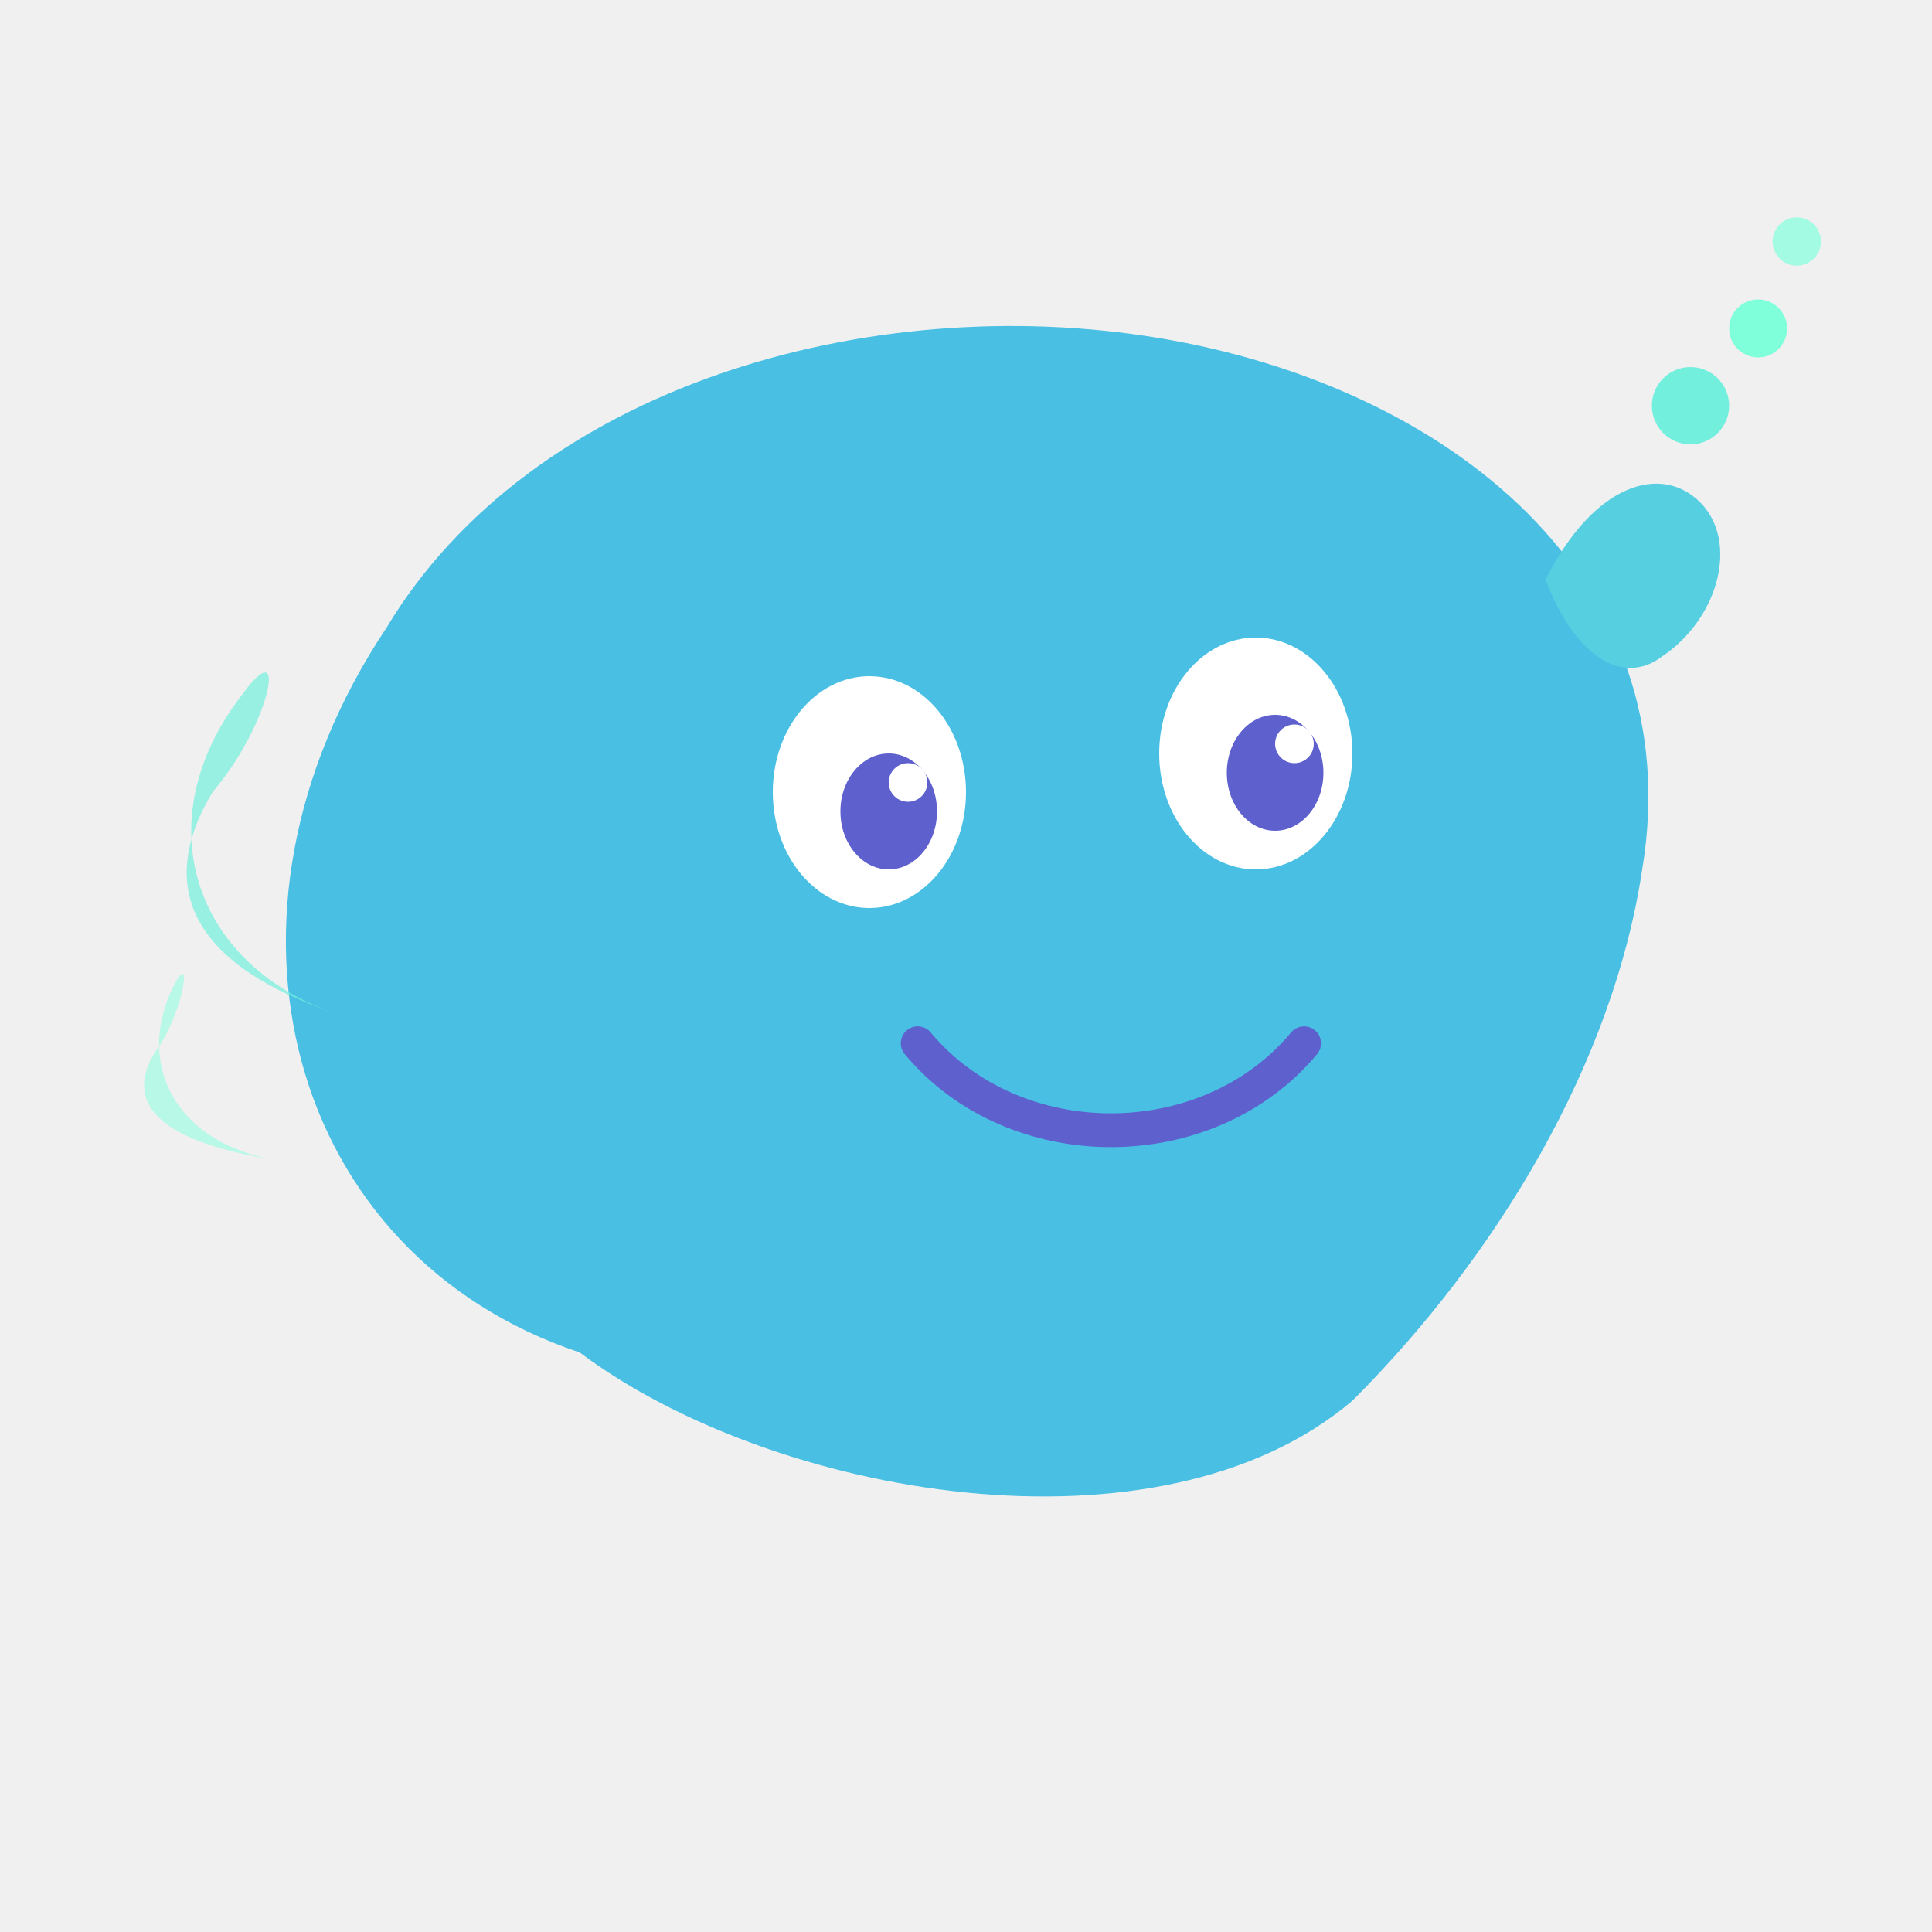
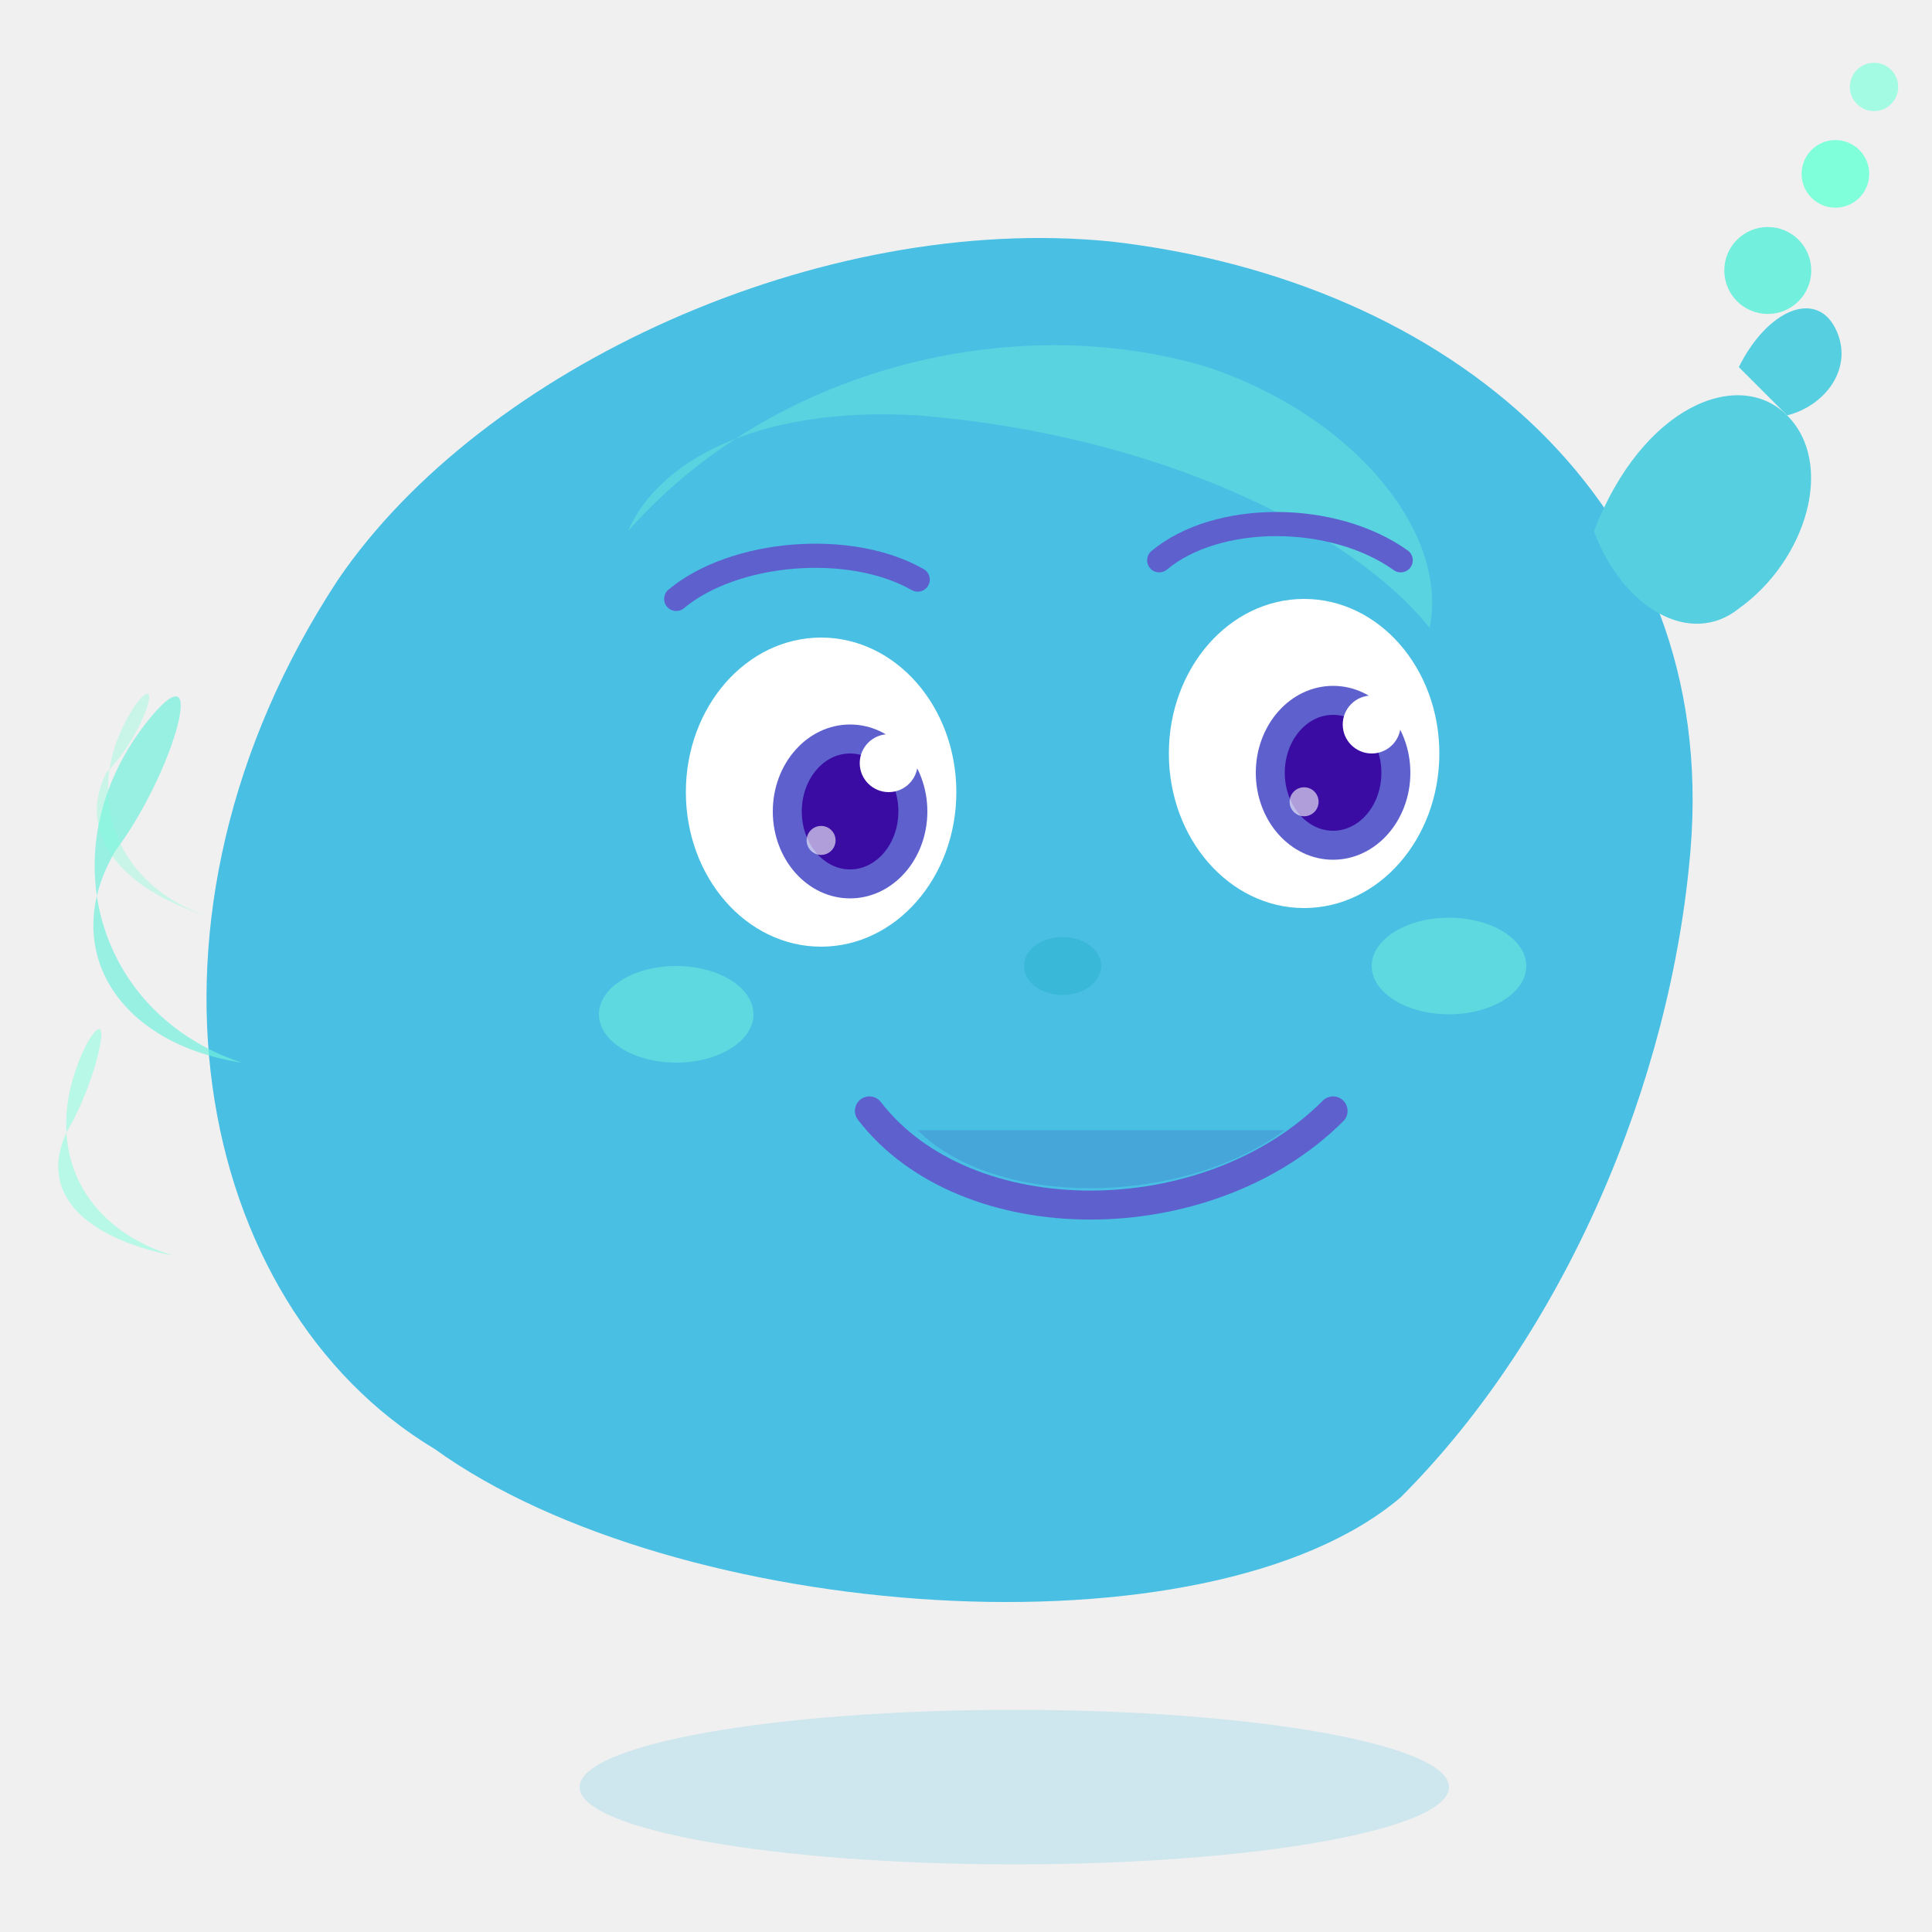
<svg xmlns="http://www.w3.org/2000/svg" viewBox="0 0 200 200" width="200" height="200">
-   <path d="M60 140 C30 130, 20 95, 40 65 C55 40, 90 30, 120 35 C150 40, 175 60, 170 90 C167 110, 155 130, 140 145 C120 162, 80 155, 60 140 Z" fill="#48BFE3" />
-   <path d="M35 105 C20 100, 15 85, 25 72 C30 65, 28 75, 22 82 C16 92, 20 100, 35 105 Z" fill="#72EFDD" opacity="0.7" />
-   <path d="M28 120 C18 118, 14 110, 18 102 C20 98, 19 105, 16 109 C13 114, 16 118, 28 120 Z" fill="#80FFDB" opacity="0.5" />
-   <ellipse cx="90" cy="82" rx="10" ry="12" fill="white" />
-   <ellipse cx="92" cy="84" rx="5" ry="6" fill="#5E60CE" />
-   <circle cx="94" cy="81" r="2" fill="white" />
-   <ellipse cx="130" cy="78" rx="10" ry="12" fill="white" />
-   <ellipse cx="132" cy="80" rx="5" ry="6" fill="#5E60CE" />
-   <circle cx="134" cy="77" r="2" fill="white" />
-   <path d="M95 108 C105 120, 125 120, 135 108" fill="none" stroke="#5E60CE" stroke-width="3.5" stroke-linecap="round" />
-   <path d="M160 60 C165 50, 172 48, 176 52 C180 56, 178 64, 172 68 C168 71, 163 68, 160 60 Z" fill="#56CFE1" />
-   <circle cx="175" cy="42" r="4" fill="#72EFDD" />
-   <circle cx="182" cy="34" r="3" fill="#80FFDB" />
-   <circle cx="186" cy="25" r="2.5" fill="#80FFDB" opacity="0.7" />
+   <ellipse cx="105" cy="185" rx="45" ry="8" fill="#48BFE3" opacity="0.2" />
+   <path d="M45 150 C20 135, 12 95, 35 60 C50 38, 85 22, 115 25 C150 29, 178 52, 175 88 C173 112, 162 138, 145 155 C125 172, 70 168, 45 150 Z" fill="#48BFE3" />
+   <path d="M65 55 C80 38, 105 32, 125 38 C140 43, 150 55, 148 65 C140 55, 120 45, 95 43 C78 42, 68 48, 65 55 Z" fill="#72EFDD" opacity="0.4" />
+   <path d="M25 110 C10 105, 5 88, 15 75 C22 66, 18 80, 12 88 C6 98, 12 108, 25 110 Z" fill="#72EFDD" opacity="0.7" />
+   <path d="M18 130 C8 127, 4 118, 9 108 C12 103, 10 112, 7 117 C4 123, 8 128, 18 130 Z" fill="#80FFDB" opacity="0.5" />
+   <path d="M22 95 C12 92, 8 82, 14 73 C17 69, 15 76, 11 80 C8 86, 12 92, 22 95 Z" fill="#80FFDB" opacity="0.35" />
+   <path d="M70 62 C76 57, 88 56, 95 60" fill="none" stroke="#5E60CE" stroke-width="2.5" stroke-linecap="round" />
+   <path d="M120 58 C126 53, 138 53, 145 58" fill="none" stroke="#5E60CE" stroke-width="2.5" stroke-linecap="round" />
+   <ellipse cx="85" cy="82" rx="14" ry="16" fill="white" />
+   <ellipse cx="88" cy="84" rx="8" ry="9" fill="#5E60CE" />
+   <ellipse cx="88" cy="84" rx="5" ry="6" fill="#3A0CA3" />
+   <circle cx="92" cy="79" r="3" fill="white" />
+   <circle cx="85" cy="87" r="1.5" fill="white" opacity="0.6" />
+   <ellipse cx="135" cy="78" rx="14" ry="16" fill="white" />
+   <ellipse cx="138" cy="80" rx="8" ry="9" fill="#5E60CE" />
+   <ellipse cx="138" cy="80" rx="5" ry="6" fill="#3A0CA3" />
+   <circle cx="142" cy="75" r="3" fill="white" />
+   <circle cx="135" cy="83" r="1.5" fill="white" opacity="0.6" />
+   <ellipse cx="110" cy="100" rx="4" ry="3" fill="#3AB8D8" />
+   <path d="M90 115 C100 128, 125 128, 138 115" fill="none" stroke="#5E60CE" stroke-width="3" stroke-linecap="round" />
+   <path d="M95 117 C103 125, 122 125, 133 117" fill="#3A0CA3" opacity="0.15" />
+   <ellipse cx="70" cy="105" rx="8" ry="5" fill="#80FFDB" opacity="0.4" />
+   <ellipse cx="150" cy="100" rx="8" ry="5" fill="#80FFDB" opacity="0.4" />
+   <path d="M165 55 C170 42, 180 38, 185 43 C190 48, 187 58, 180 63 C175 67, 168 63, 165 55 Z" fill="#56CFE1" />
+   <path d="M180 38 C183 32, 188 30, 190 34 C192 38, 189 42, 185 43" fill="#56CFE1" />
+   <circle cx="183" cy="28" r="4.5" fill="#72EFDD" />
+   <circle cx="190" cy="18" r="3.5" fill="#80FFDB" />
+   <circle cx="194" cy="9" r="2.5" fill="#80FFDB" opacity="0.7" />
</svg>
